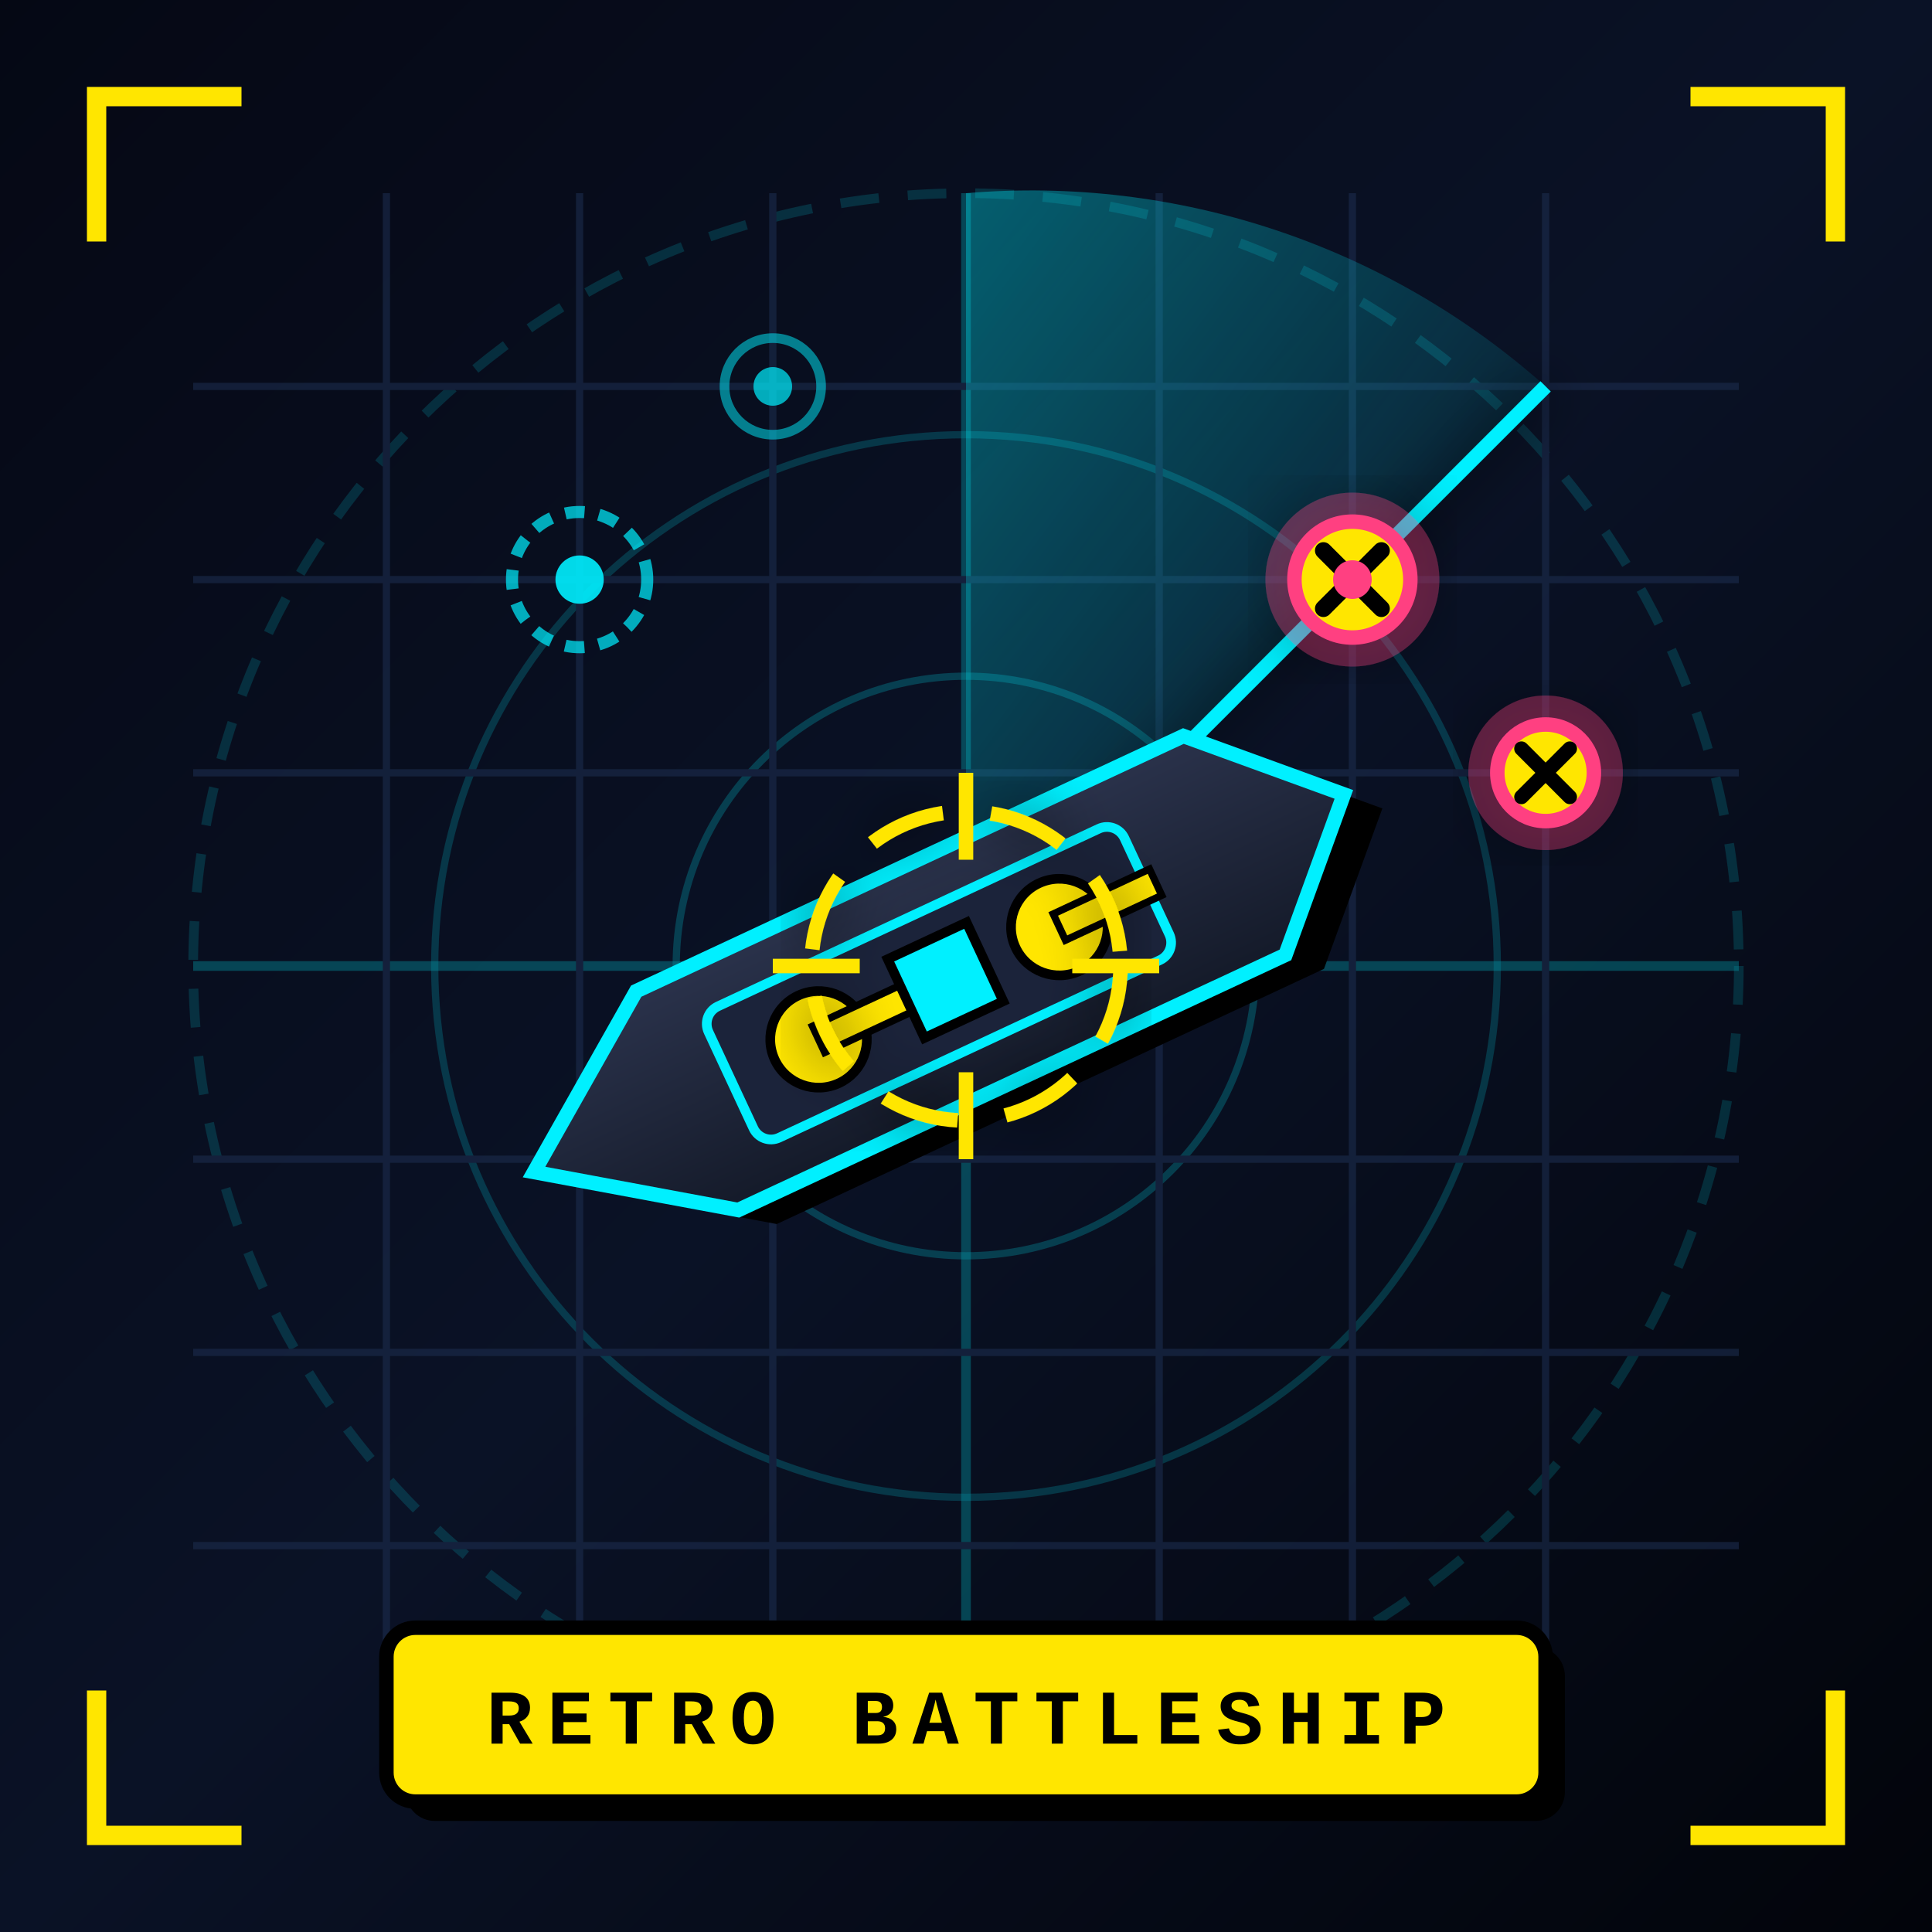
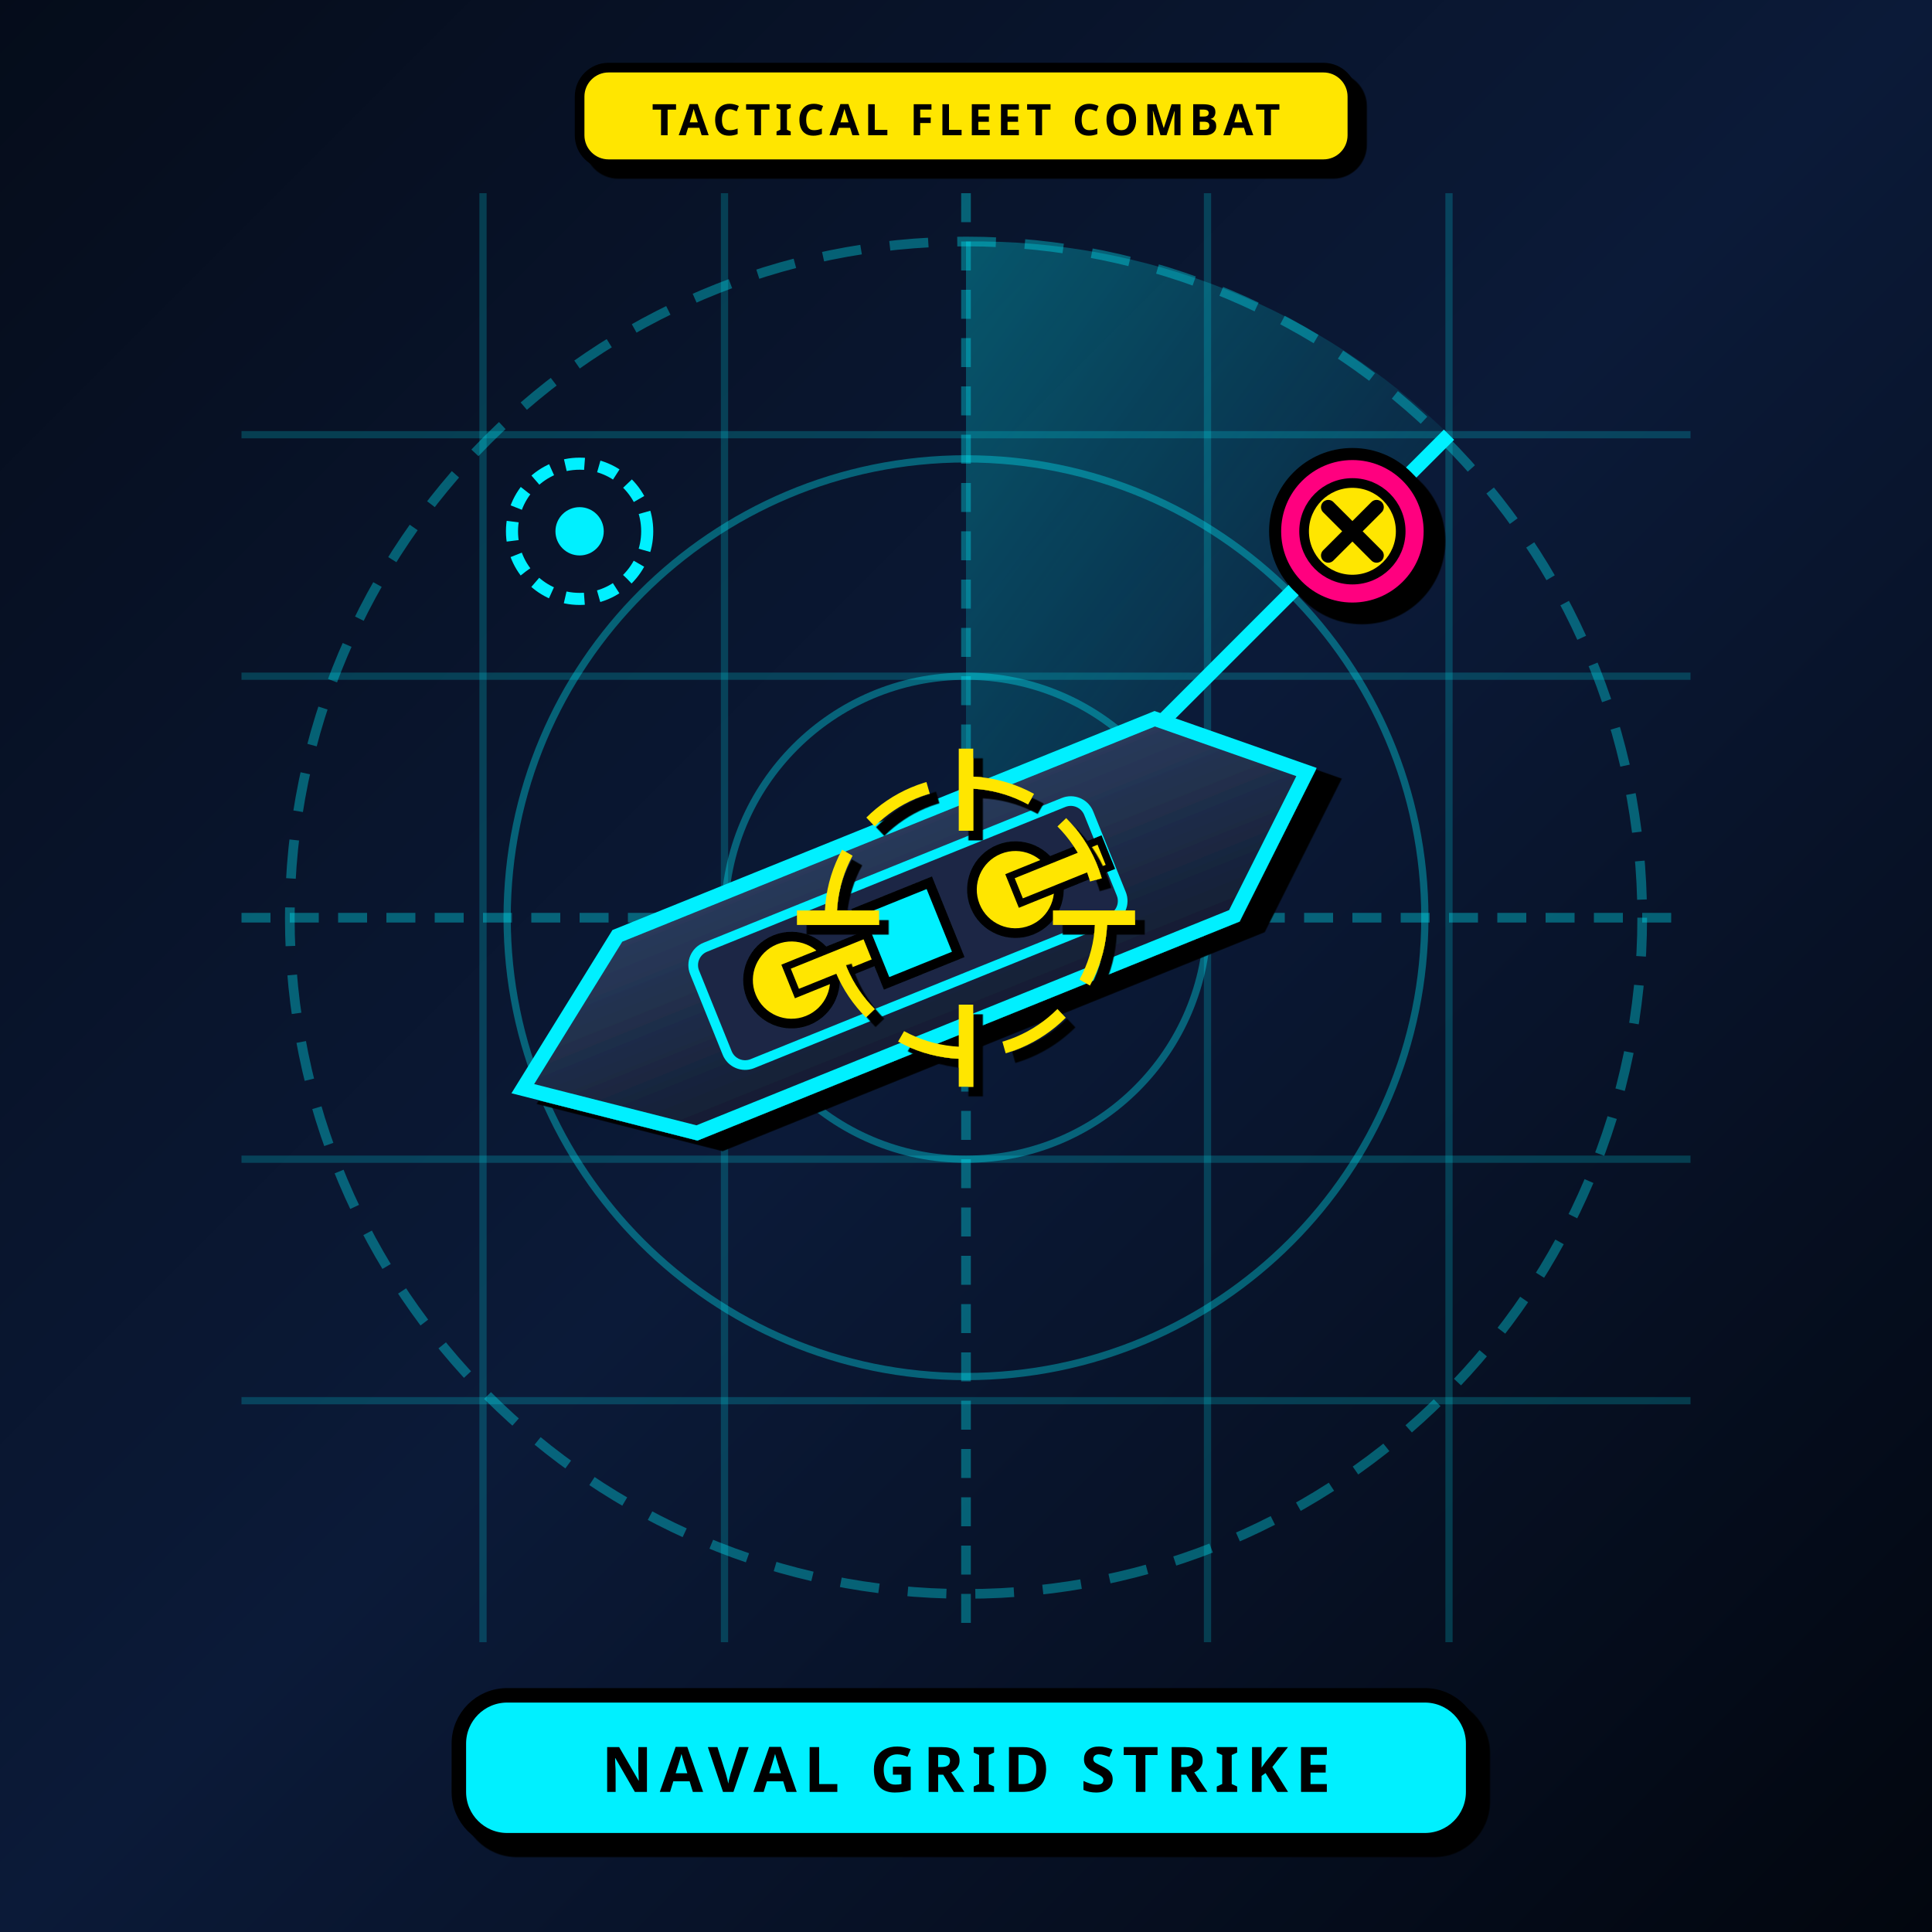
<svg xmlns="http://www.w3.org/2000/svg" viewBox="0 0 400 400" width="100%" height="100%">
  <defs>
-     <linearGradient id="bsBg" x1="0%" y1="0%" x2="100%" y2="100%">
-       <stop offset="0%" stop-color="#050814" />
-       <stop offset="50%" stop-color="#0a1226" />
-       <stop offset="100%" stop-color="#02040a" />
+     <linearGradient id="bsBgDark" x1="0%" y1="0%" x2="100%" y2="100%">
+       <stop offset="0%" stop-color="#050C1A" />
+       <stop offset="50%" stop-color="#0B1A38" />
+       <stop offset="100%" stop-color="#02060E" />
+     </linearGradient>
+     <linearGradient id="bsBgLight" x1="0%" y1="0%" x2="100%" y2="100%">
+       <stop offset="0%" stop-color="#FFFDF0" />
+       <stop offset="50%" stop-color="#FFF8E7" />
+       <stop offset="100%" stop-color="#E2F5FF" />
    </linearGradient>
    <linearGradient id="radarSweepGrad" x1="0%" y1="0%" x2="100%" y2="100%">
-       <stop offset="0%" stop-color="#00f0ff" stop-opacity="0.6" />
-       <stop offset="70%" stop-color="#00f0ff" stop-opacity="0.1" />
-       <stop offset="100%" stop-color="#00f0ff" stop-opacity="0" />
+       <stop offset="0%" stop-color="#00F0FF" stop-opacity="0.5" />
+       <stop offset="70%" stop-color="#00F0FF" stop-opacity="0.1" />
+       <stop offset="100%" stop-color="#00F0FF" stop-opacity="0" />
    </linearGradient>
-     <linearGradient id="shipHullGrad" x1="0%" y1="0%" x2="0%" y2="100%">
-       <stop offset="0%" stop-color="#2a324b" />
-       <stop offset="100%" stop-color="#141a29" />
+     <linearGradient id="shipHullDark" x1="0%" y1="0%" x2="0%" y2="100%">
+       <stop offset="0%" stop-color="#2A3B5C" />
+       <stop offset="100%" stop-color="#121D33" />
    </linearGradient>
-     <filter id="bsGlow">
-       <feDropShadow dx="0" dy="0" stdDeviation="6" floodColor="#00f0ff" floodOpacity="0.8" />
+     <filter id="brutalShadow" x="-10%" y="-10%" width="130%" height="130%">
+       <feDropShadow dx="4" dy="4" stdDeviation="0" flood-color="#000000" flood-opacity="1" />
    </filter>
-     <filter id="fireGlow">
-       <feDropShadow dx="0" dy="0" stdDeviation="8" floodColor="#ff4081" floodOpacity="0.9" />
+     <filter id="brutalShadowSm" x="-10%" y="-10%" width="130%" height="130%">
+       <feDropShadow dx="2" dy="2" stdDeviation="0" flood-color="#000000" flood-opacity="1" />
    </filter>
  </defs>
-   <rect width="400" height="400" fill="url(#bsBg)" />
-   <g stroke="#1a2b4c" stroke-width="1.5" opacity="0.6">
-     <circle cx="200" cy="200" r="160" fill="none" stroke="#00f0ff" stroke-width="2" opacity="0.25" stroke-dasharray="8,6" />
-     <circle cx="200" cy="200" r="110" fill="none" stroke="#00f0ff" stroke-width="1.5" opacity="0.3" />
-     <circle cx="200" cy="200" r="60" fill="none" stroke="#00f0ff" stroke-width="1.5" opacity="0.35" />
-     <circle cx="200" cy="200" r="15" fill="#00f0ff" opacity="0.4" />
-     <line x1="40" y1="200" x2="360" y2="200" stroke="#00f0ff" stroke-width="2" opacity="0.4" />
-     <line x1="200" y1="40" x2="200" y2="360" stroke="#00f0ff" stroke-width="2" opacity="0.4" />
-     <line x1="40" y1="80" x2="360" y2="80" />
-     <line x1="40" y1="120" x2="360" y2="120" />
-     <line x1="40" y1="160" x2="360" y2="160" />
-     <line x1="40" y1="240" x2="360" y2="240" />
-     <line x1="40" y1="280" x2="360" y2="280" />
-     <line x1="40" y1="320" x2="360" y2="320" />
-     <line x1="80" y1="40" x2="80" y2="360" />
-     <line x1="120" y1="40" x2="120" y2="360" />
-     <line x1="160" y1="40" x2="160" y2="360" />
-     <line x1="240" y1="40" x2="240" y2="360" />
-     <line x1="280" y1="40" x2="280" y2="360" />
-     <line x1="320" y1="40" x2="320" y2="360" />
+   <style>
+     .theme-bg { fill: url(#bsBgDark); }
+     .theme-grid-line { stroke: #00F0FF; stroke-opacity: 0.2; }
+     .theme-radar-ring { stroke: #00F0FF; stroke-opacity: 0.35; }
+     .theme-ship-hull { fill: url(#shipHullDark); stroke: #00F0FF; }
+     .theme-ship-deck { fill: #1B2845; stroke: #00F0FF; }
+     .theme-badge-rect { fill: #00F0FF; stroke: #000000; }
+     .theme-badge-text { fill: #000000; }
+     .theme-tag-rect { fill: #FFE600; stroke: #000000; }
+     .theme-tag-text { fill: #000000; }
+ 
+     @media (prefers-color-scheme: light) {
+       .theme-bg { fill: url(#bsBgLight); }
+       .theme-grid-line { stroke: #000000; stroke-opacity: 0.12; }
+       .theme-radar-ring { stroke: #0284C7; stroke-opacity: 0.45; }
+       .theme-ship-hull { fill: #FFFFFF; stroke: #000000; }
+       .theme-ship-deck { fill: #F1F5F9; stroke: #000000; }
+       .theme-badge-rect { fill: #00F0FF; stroke: #000000; }
+       .theme-badge-text { fill: #000000; }
+       .theme-tag-rect { fill: #FFE600; stroke: #000000; }
+       .theme-tag-text { fill: #000000; }
+     }
+   </style>
+   <rect width="400" height="400" class="theme-bg" />
+   <g stroke-width="1.5">
+     <circle cx="200" cy="190" r="140" fill="none" class="theme-radar-ring" stroke-width="2" stroke-dasharray="8,6" />
+     <circle cx="200" cy="190" r="95" fill="none" class="theme-radar-ring" stroke-width="1.5" />
+     <circle cx="200" cy="190" r="50" fill="none" class="theme-radar-ring" stroke-width="1.5" />
+     <circle cx="200" cy="190" r="10" fill="#00F0FF" opacity="0.5" />
+     <line x1="50" y1="190" x2="350" y2="190" class="theme-radar-ring" stroke-width="2" stroke-dasharray="6,4" />
+     <line x1="200" y1="40" x2="200" y2="340" class="theme-radar-ring" stroke-width="2" stroke-dasharray="6,4" />
  </g>
-   <path d="M200 200 L320 80 A160 160 0 0 0 200 40 Z" fill="url(#radarSweepGrad)" opacity="0.6" />
-   <line x1="200" y1="200" x2="320" y2="80" stroke="#00f0ff" stroke-width="3" filter="url(#bsGlow)" />
-   <g transform="translate(100, 220) rotate(-25)">
-     <polygon points="0,25 35,0 160,0 185,25 160,50 35,50" fill="#000000" transform="translate(6, 6)" />
-     <polygon points="0,25 35,0 160,0 185,25 160,50 35,50" fill="url(#shipHullGrad)" stroke="#00f0ff" stroke-width="3" />
-     <rect x="45" y="10" width="95" height="30" rx="4" fill="#1b233a" stroke="#00f0ff" stroke-width="2" />
-     <circle cx="65" cy="25" r="10" fill="#ffe600" stroke="#000" stroke-width="2" />
-     <rect x="65" y="22" width="22" height="6" fill="#ffe600" stroke="#000" stroke-width="1.5" />
-     <circle cx="120" cy="25" r="10" fill="#ffe600" stroke="#000" stroke-width="2" />
-     <rect x="120" y="22" width="22" height="6" fill="#ffe600" stroke="#000" stroke-width="1.5" />
-     <rect x="85" y="16" width="18" height="18" fill="#00f0ff" stroke="#000" stroke-width="2" />
+   <g class="theme-grid-line" stroke-width="1.5">
+     <line x1="50" y1="90" x2="350" y2="90" />
+     <line x1="50" y1="140" x2="350" y2="140" />
+     <line x1="50" y1="240" x2="350" y2="240" />
+     <line x1="50" y1="290" x2="350" y2="290" />
+     <line x1="100" y1="40" x2="100" y2="340" />
+     <line x1="150" y1="40" x2="150" y2="340" />
+     <line x1="250" y1="40" x2="250" y2="340" />
+     <line x1="300" y1="40" x2="300" y2="340" />
  </g>
-   <g transform="translate(280, 120)">
-     <circle cx="0" cy="0" r="18" fill="#ff4081" fill-opacity="0.3" filter="url(#fireGlow)" />
-     <circle cx="0" cy="0" r="12" fill="#ffe600" stroke="#ff4081" stroke-width="3" />
-     <path d="M-6 -6 L6 6 M-6 6 L6 -6" stroke="#000000" stroke-width="3.5" stroke-linecap="round" />
-     <circle cx="0" cy="0" r="4" fill="#ff4081" />
+   <path d="M200 190 L300 90 A140 140 0 0 0 200 50 Z" fill="url(#radarSweepGrad)" opacity="0.6" />
+   <line x1="200" y1="190" x2="300" y2="90" stroke="#00F0FF" stroke-width="3" />
+   <g transform="translate(100, 205) rotate(-22)" filter="url(#brutalShadow)">
+     <polygon points="0,22 30,0 150,0 175,22 150,44 30,44" class="theme-ship-hull" stroke-width="3" />
+     <rect x="42" y="9" width="88" height="26" rx="4" class="theme-ship-deck" stroke-width="2" />
+     <circle cx="60" cy="22" r="9" fill="#FFE600" stroke="#000000" stroke-width="2" />
+     <rect x="60" y="19" width="20" height="6" fill="#FFE600" stroke="#000000" stroke-width="1.5" />
+     <circle cx="110" cy="22" r="9" fill="#FFE600" stroke="#000000" stroke-width="2" />
+     <rect x="110" y="19" width="20" height="6" fill="#FFE600" stroke="#000000" stroke-width="1.5" />
+     <rect x="78" y="14" width="16" height="16" fill="#00F0FF" stroke="#000000" stroke-width="2" />
  </g>
-   <g transform="translate(320, 160)">
-     <circle cx="0" cy="0" r="16" fill="#ff4081" fill-opacity="0.3" filter="url(#fireGlow)" />
-     <circle cx="0" cy="0" r="10" fill="#ffe600" stroke="#ff4081" stroke-width="3" />
+   <g transform="translate(280, 110)" filter="url(#brutalShadowSm)">
+     <circle cx="0" cy="0" r="16" fill="#FF007F" stroke="#000000" stroke-width="2.5" />
+     <circle cx="0" cy="0" r="10" fill="#FFE600" stroke="#000000" stroke-width="2" />
    <path d="M-5 -5 L5 5 M-5 5 L5 -5" stroke="#000000" stroke-width="3" stroke-linecap="round" />
  </g>
-   <g transform="translate(120, 120)">
-     <circle cx="0" cy="0" r="14" fill="none" stroke="#00f0ff" stroke-width="2.5" opacity="0.7" stroke-dasharray="4,3" />
-     <circle cx="0" cy="0" r="5" fill="#00f0ff" opacity="0.9" />
+   <g transform="translate(120, 110)">
+     <circle cx="0" cy="0" r="14" fill="none" stroke="#00F0FF" stroke-width="2.5" stroke-dasharray="4,3" />
+     <circle cx="0" cy="0" r="5" fill="#00F0FF" />
  </g>
-   <g transform="translate(160, 80)">
-     <circle cx="0" cy="0" r="10" fill="none" stroke="#00f0ff" stroke-width="2" opacity="0.5" />
-     <circle cx="0" cy="0" r="4" fill="#00f0ff" opacity="0.7" />
+   <g transform="translate(200, 190)" filter="url(#brutalShadowSm)">
+     <circle cx="0" cy="0" r="28" fill="none" stroke="#FFE600" stroke-width="2.5" stroke-dasharray="14,8" />
+     <line x1="-35" y1="0" x2="-18" y2="0" stroke="#FFE600" stroke-width="3" />
+     <line x1="18" y1="0" x2="35" y2="0" stroke="#FFE600" stroke-width="3" />
+     <line x1="0" y1="-35" x2="0" y2="-18" stroke="#FFE600" stroke-width="3" />
+     <line x1="0" y1="18" x2="0" y2="35" stroke="#FFE600" stroke-width="3" />
  </g>
-   <g transform="translate(200, 200)">
-     <circle cx="0" cy="0" r="32" fill="none" stroke="#ffe600" stroke-width="3" stroke-dasharray="16,10" filter="url(#bsGlow)" />
-     <line x1="-40" y1="0" x2="-22" y2="0" stroke="#ffe600" stroke-width="3" />
-     <line x1="22" y1="0" x2="40" y2="0" stroke="#ffe600" stroke-width="3" />
-     <line x1="0" y1="-40" x2="0" y2="-22" stroke="#ffe600" stroke-width="3" />
-     <line x1="0" y1="22" x2="0" y2="40" stroke="#ffe600" stroke-width="3" />
+   <g transform="translate(200, 24)" filter="url(#brutalShadowSm)">
+     <rect x="-80" y="-10" width="160" height="20" rx="6" class="theme-tag-rect" stroke-width="2" />
+     <text x="0" y="4" class="theme-tag-text" font-family="'Impact', 'Arial Black', sans-serif" font-size="9" font-weight="900" text-anchor="middle" letter-spacing="1">TACTICAL FLEET COMBAT</text>
  </g>
-   <g transform="translate(20, 20)">
-     <path d="M 0 30 L 0 0 L 30 0" fill="none" stroke="#ffe600" stroke-width="4" />
-     <path d="M 360 30 L 360 0 L 330 0" fill="none" stroke="#ffe600" stroke-width="4" />
-     <path d="M 0 330 L 0 360 L 30 360" fill="none" stroke="#ffe600" stroke-width="4" />
-     <path d="M 360 330 L 360 360 L 330 360" fill="none" stroke="#ffe600" stroke-width="4" />
-   </g>
-   <g transform="translate(200, 355)">
-     <rect x="-120" y="-18" width="240" height="36" rx="6" fill="#000000" transform="translate(4, 4)" />
-     <rect x="-120" y="-18" width="240" height="36" rx="6" fill="#ffe600" stroke="#000000" stroke-width="3" />
-     <text x="0" y="6" fill="#000000" font-family="'Courier New', monospace, sans-serif" font-size="16" font-weight="900" text-anchor="middle" letter-spacing="3">RETRO BATTLESHIP</text>
+   <g transform="translate(200, 366)" filter="url(#brutalShadowSm)">
+     <rect x="-105" y="-15" width="210" height="30" rx="10" class="theme-badge-rect" stroke-width="3" />
+     <text x="0" y="5" class="theme-badge-text" font-family="'Impact', 'Arial Black', sans-serif" font-size="13" font-weight="900" text-anchor="middle" letter-spacing="1.5">NAVAL GRID STRIKE</text>
  </g>
</svg>
